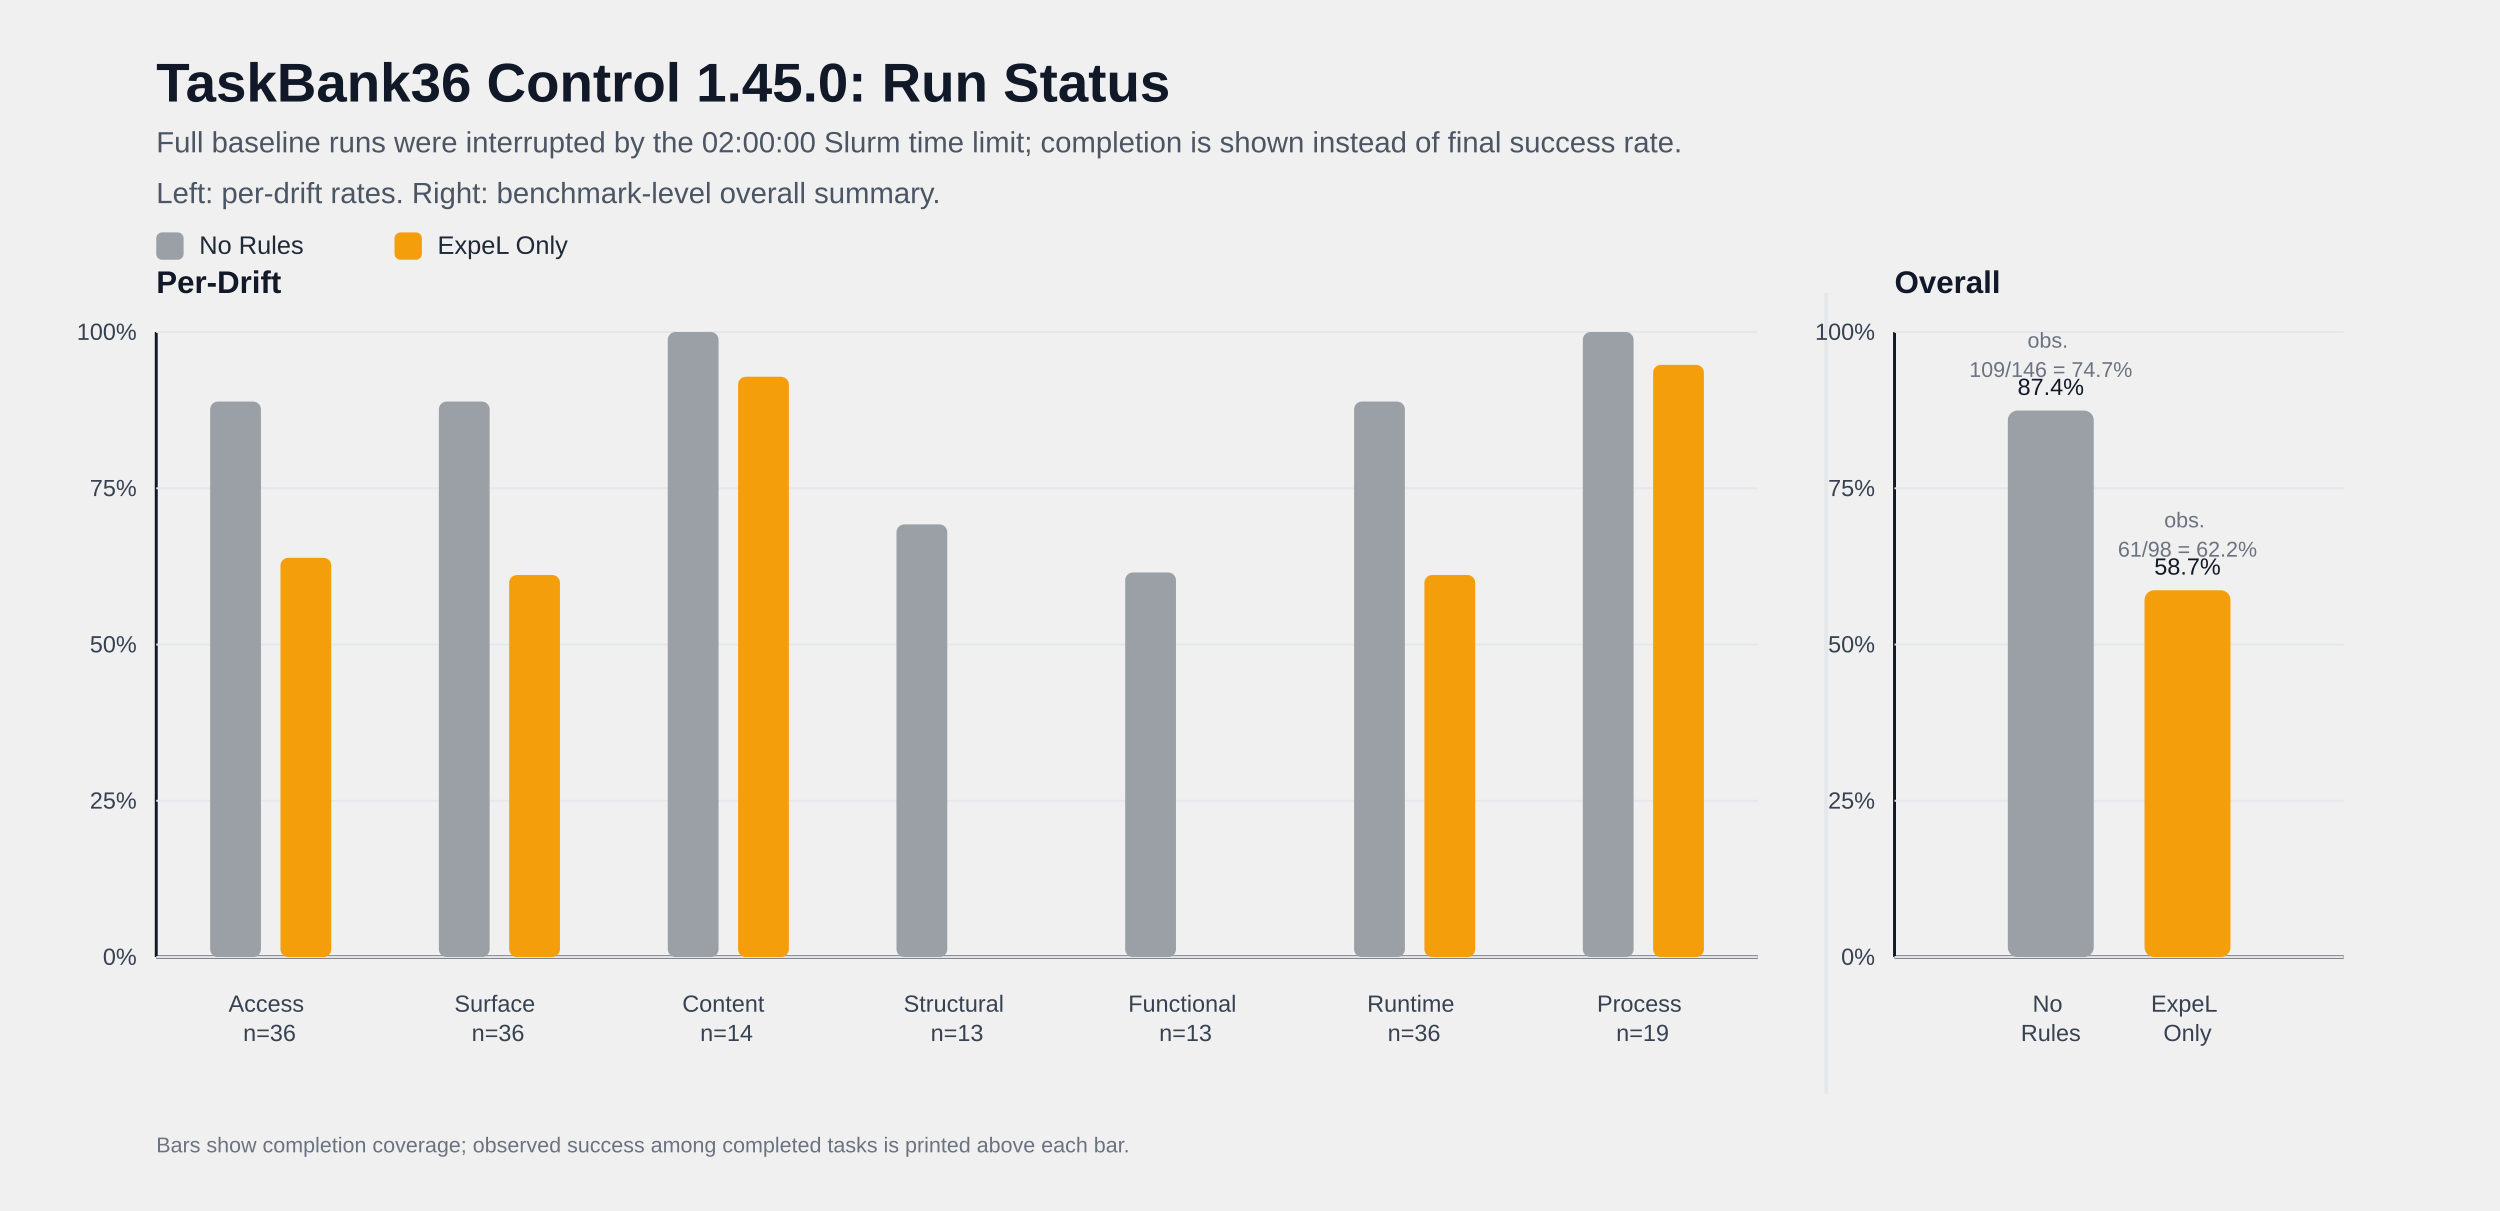
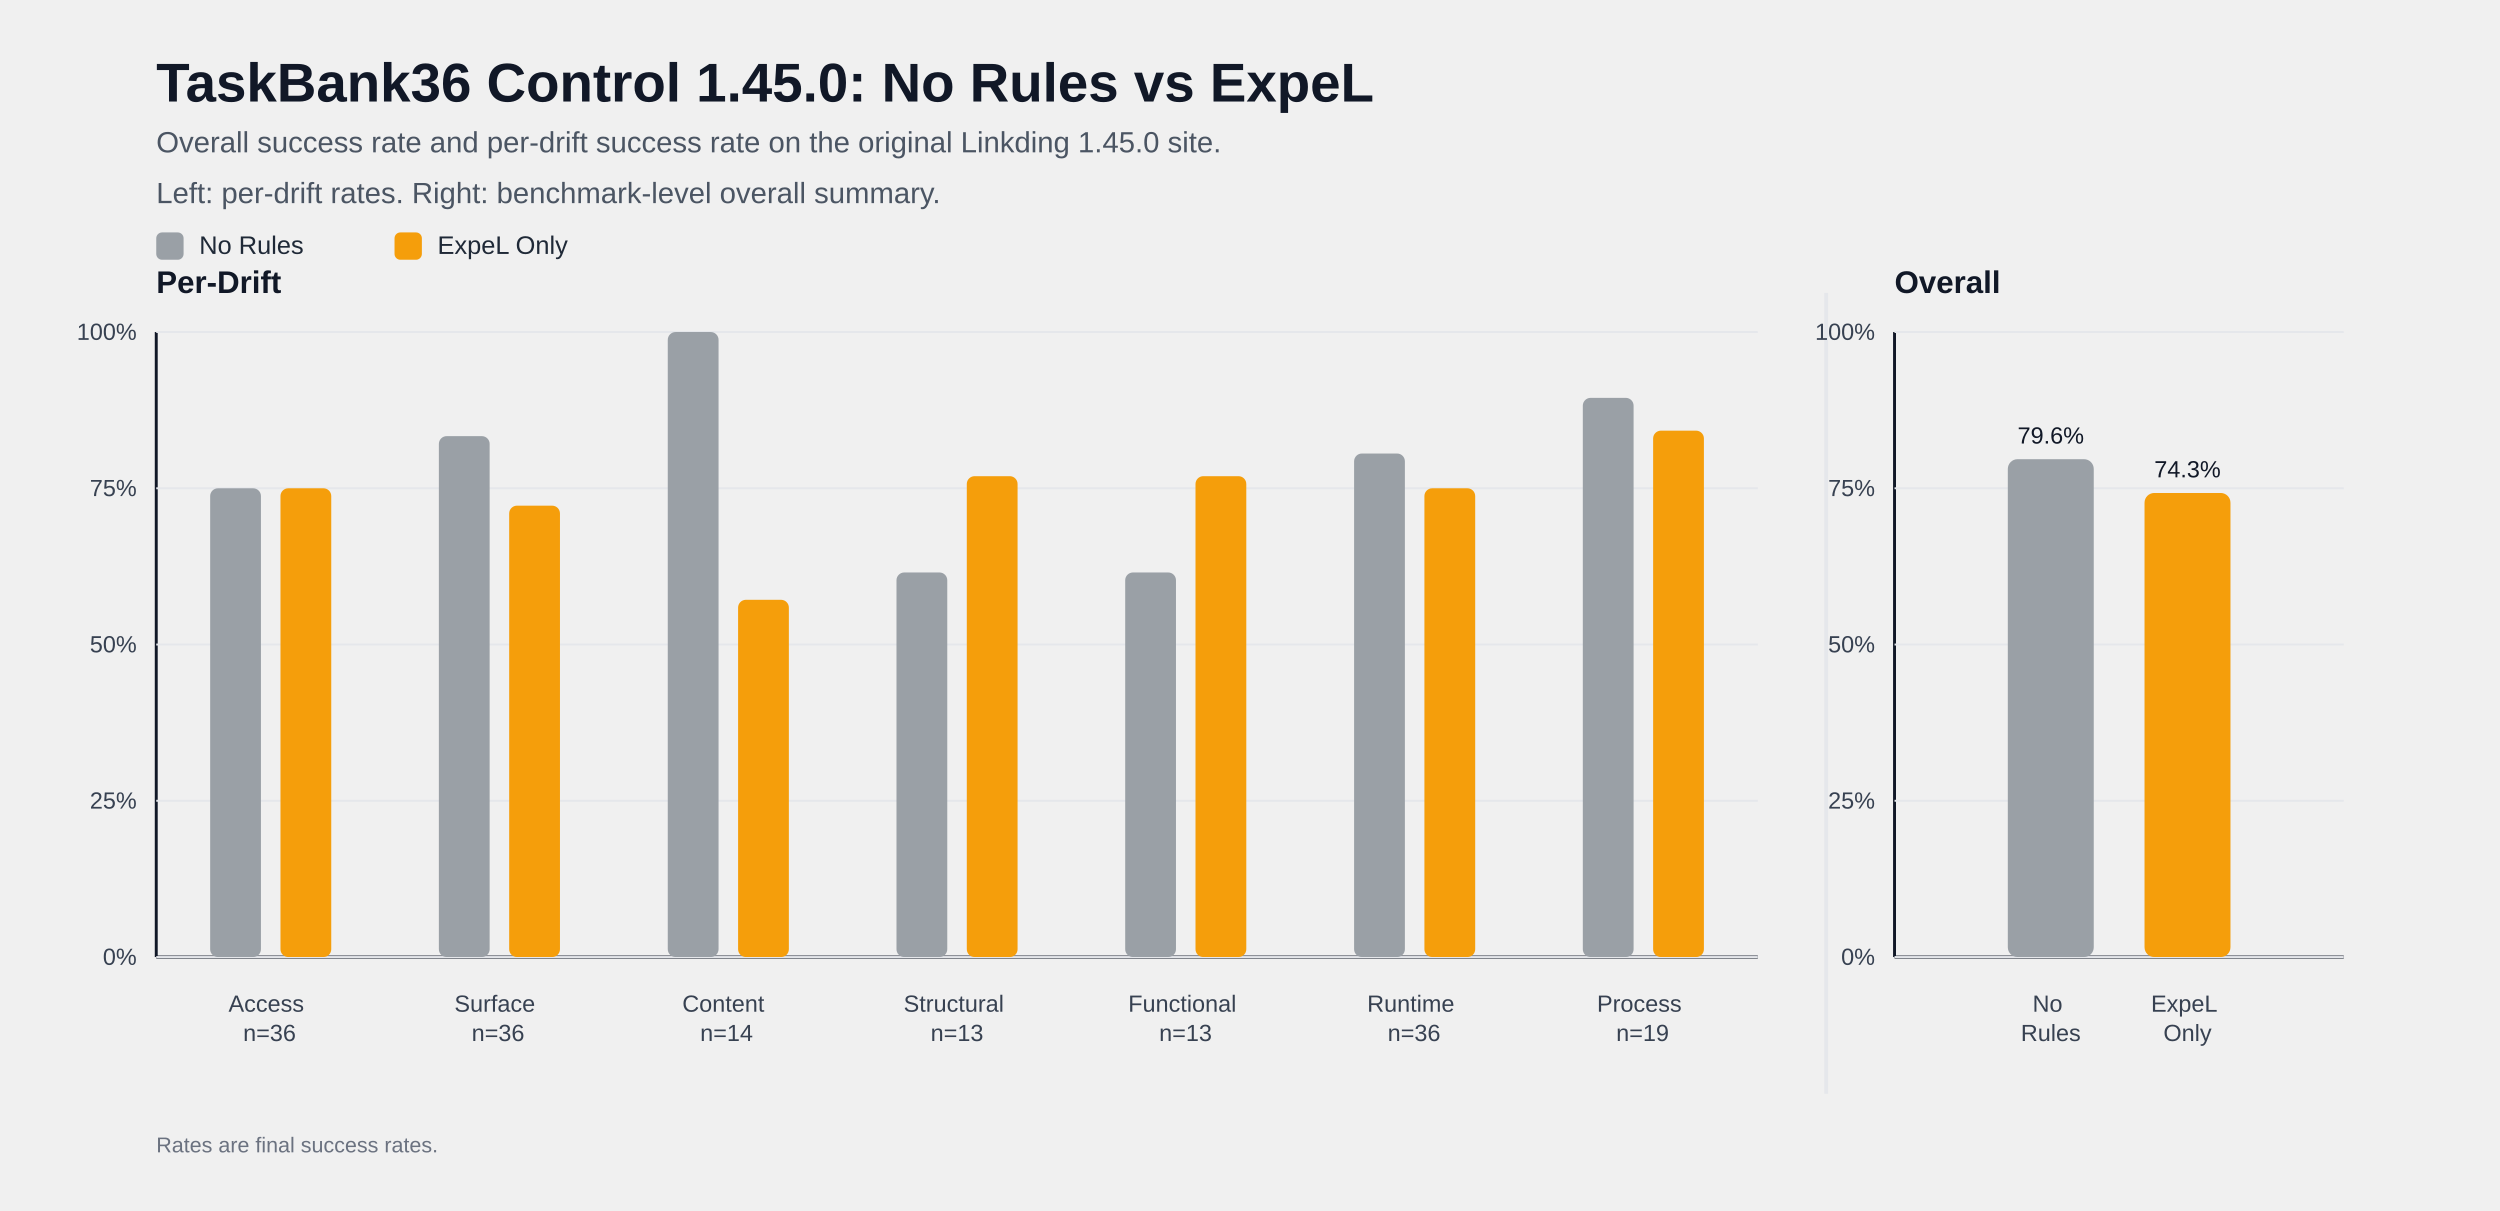
<svg xmlns="http://www.w3.org/2000/svg" width="1280" height="620" viewBox="0 0 1280 620">
  <style>
.title { font: 700 28px 'Helvetica Neue', Arial, sans-serif; fill: #111827; }
.subtitle { font: 400 15px 'Helvetica Neue', Arial, sans-serif; fill: #4b5563; }
.panel-title { font: 700 16px 'Helvetica Neue', Arial, sans-serif; fill: #111827; }
.axis { font: 12px 'Helvetica Neue', Arial, sans-serif; fill: #374151; }
.axis-muted { font: 11px 'Helvetica Neue', Arial, sans-serif; fill: #6b7280; }
.legend { font: 13px 'Helvetica Neue', Arial, sans-serif; fill: #1f2937; }
.value { font: 12px 'Helvetica Neue', Arial, sans-serif; fill: #111827; }
</style>
  <rect width="100%%" height="100%%" fill="#ffffff" />
-   <text x="80" y="52" class="title">TaskBank36 Control 1.45.0: Run Status</text>
-   <text x="80" y="78" class="subtitle">Full baseline runs were interrupted by the 02:00:00 Slurm time limit; completion is shown instead of final success rate.</text>
+   <text x="80" y="52" class="title">TaskBank36 Control 1.45.0: No Rules vs ExpeL</text>
+   <text x="80" y="78" class="subtitle">Overall success rate and per-drift success rate on the original Linkding 1.45.0 site.</text>
  <text x="80" y="104" class="subtitle">Left: per-drift rates. Right: benchmark-level overall summary.</text>
  <rect x="80" y="119" width="14" height="14" rx="3" fill="#9aa0a6" />
  <text x="102" y="130" class="legend">No Rules</text>
  <rect x="202" y="119" width="14" height="14" rx="3" fill="#f59e0b" />
  <text x="224" y="130" class="legend">ExpeL Only</text>
  <line x1="935" y1="150" x2="935" y2="560" stroke="#e5e7eb" stroke-width="2" />
  <text x="80" y="150" class="panel-title">Per-Drift</text>
  <text x="970" y="150" class="panel-title">Overall</text>
  <line x1="80" y1="490" x2="900" y2="490" stroke="#111827" stroke-width="1.5" />
  <line x1="80" y1="170" x2="80" y2="490" stroke="#111827" stroke-width="1.5" />
  <line x1="80" y1="490" x2="900" y2="490" stroke="#e5e7eb" stroke-width="1" />
  <text x="70" y="494" class="axis" text-anchor="end">0%</text>
  <line x1="80" y1="410" x2="900" y2="410" stroke="#e5e7eb" stroke-width="1" />
  <text x="70" y="414" class="axis" text-anchor="end">25%</text>
  <line x1="80" y1="330" x2="900" y2="330" stroke="#e5e7eb" stroke-width="1" />
  <text x="70" y="334" class="axis" text-anchor="end">50%</text>
  <line x1="80" y1="250" x2="900" y2="250" stroke="#e5e7eb" stroke-width="1" />
  <text x="70" y="254" class="axis" text-anchor="end">75%</text>
  <line x1="80" y1="170" x2="900" y2="170" stroke="#e5e7eb" stroke-width="1" />
  <text x="70" y="174" class="axis" text-anchor="end">100%</text>
  <line x1="970" y1="490" x2="1200" y2="490" stroke="#111827" stroke-width="1.5" />
  <line x1="970" y1="170" x2="970" y2="490" stroke="#111827" stroke-width="1.5" />
  <line x1="970" y1="490" x2="1200" y2="490" stroke="#e5e7eb" stroke-width="1" />
  <text x="960" y="494" class="axis" text-anchor="end">0%</text>
  <line x1="970" y1="410" x2="1200" y2="410" stroke="#e5e7eb" stroke-width="1" />
  <text x="960" y="414" class="axis" text-anchor="end">25%</text>
  <line x1="970" y1="330" x2="1200" y2="330" stroke="#e5e7eb" stroke-width="1" />
  <text x="960" y="334" class="axis" text-anchor="end">50%</text>
  <line x1="970" y1="250" x2="1200" y2="250" stroke="#e5e7eb" stroke-width="1" />
  <text x="960" y="254" class="axis" text-anchor="end">75%</text>
  <line x1="970" y1="170" x2="1200" y2="170" stroke="#e5e7eb" stroke-width="1" />
  <text x="960" y="174" class="axis" text-anchor="end">100%</text>
  <text x="138" y="518" class="axis" text-anchor="middle">
    <tspan x="138" dy="0">Access</tspan>
    <tspan x="138" dy="15">n=36</tspan>
  </text>
-   <rect x="107.6" y="205.6" width="26" height="284.4" rx="4" fill="#9aa0a6" />
-   <rect x="143.6" y="285.6" width="26" height="204.4" rx="4" fill="#f59e0b" />
+   <rect x="107.6" y="250.0" width="26" height="240.0" rx="4" fill="#9aa0a6" />
+   <rect x="143.6" y="250.0" width="26" height="240.0" rx="4" fill="#f59e0b" />
  <text x="255" y="518" class="axis" text-anchor="middle">
    <tspan x="255" dy="0">Surface</tspan>
    <tspan x="255" dy="15">n=36</tspan>
  </text>
-   <rect x="224.7" y="205.6" width="26" height="284.4" rx="4" fill="#9aa0a6" />
-   <rect x="260.7" y="294.4" width="26" height="195.6" rx="4" fill="#f59e0b" />
+   <rect x="224.7" y="223.3" width="26" height="266.7" rx="4" fill="#9aa0a6" />
+   <rect x="260.7" y="258.9" width="26" height="231.1" rx="4" fill="#f59e0b" />
  <text x="372" y="518" class="axis" text-anchor="middle">
    <tspan x="372" dy="0">Content</tspan>
    <tspan x="372" dy="15">n=14</tspan>
  </text>
  <rect x="341.9" y="170.0" width="26" height="320.0" rx="4" fill="#9aa0a6" />
-   <rect x="377.9" y="192.9" width="26" height="297.1" rx="4" fill="#f59e0b" />
+   <rect x="377.9" y="307.1" width="26" height="182.9" rx="4" fill="#f59e0b" />
  <text x="490" y="518" class="axis" text-anchor="middle">
    <tspan x="490" dy="0">Structural</tspan>
    <tspan x="490" dy="15">n=13</tspan>
  </text>
-   <rect x="459.0" y="268.5" width="26" height="221.5" rx="4" fill="#9aa0a6" />
-   <rect x="495.0" y="490.0" width="26" height="0.0" rx="4" fill="#f59e0b" />
+   <rect x="459.0" y="293.1" width="26" height="196.9" rx="4" fill="#9aa0a6" />
+   <rect x="495.0" y="243.8" width="26" height="246.2" rx="4" fill="#f59e0b" />
  <text x="607" y="518" class="axis" text-anchor="middle">
    <tspan x="607" dy="0">Functional</tspan>
    <tspan x="607" dy="15">n=13</tspan>
  </text>
  <rect x="576.1" y="293.1" width="26" height="196.9" rx="4" fill="#9aa0a6" />
-   <rect x="612.1" y="490.0" width="26" height="0.0" rx="4" fill="#f59e0b" />
+   <rect x="612.1" y="243.8" width="26" height="246.2" rx="4" fill="#f59e0b" />
  <text x="724" y="518" class="axis" text-anchor="middle">
    <tspan x="724" dy="0">Runtime</tspan>
    <tspan x="724" dy="15">n=36</tspan>
  </text>
-   <rect x="693.3" y="205.6" width="26" height="284.4" rx="4" fill="#9aa0a6" />
-   <rect x="729.3" y="294.4" width="26" height="195.6" rx="4" fill="#f59e0b" />
+   <rect x="693.3" y="232.2" width="26" height="257.8" rx="4" fill="#9aa0a6" />
+   <rect x="729.3" y="250.0" width="26" height="240.0" rx="4" fill="#f59e0b" />
  <text x="841" y="518" class="axis" text-anchor="middle">
    <tspan x="841" dy="0">Process</tspan>
    <tspan x="841" dy="15">n=19</tspan>
  </text>
-   <rect x="810.4" y="170.0" width="26" height="320.0" rx="4" fill="#9aa0a6" />
-   <rect x="846.4" y="186.8" width="26" height="303.2" rx="4" fill="#f59e0b" />
-   <rect x="1028.0" y="210.2" width="44" height="279.8" rx="5" fill="#9aa0a6" />
-   <text x="1050.0" y="202.2" class="value" text-anchor="middle">87.4%</text>
-   <text x="1050" y="178" class="axis-muted" text-anchor="middle">
-     <tspan x="1050" dy="0">obs.</tspan>
-     <tspan x="1050" dy="15">109/146 = 74.7%</tspan>
-   </text>
+   <rect x="810.4" y="203.7" width="26" height="286.3" rx="4" fill="#9aa0a6" />
+   <rect x="846.4" y="220.5" width="26" height="269.5" rx="4" fill="#f59e0b" />
+   <rect x="1028.0" y="235.1" width="44" height="254.9" rx="5" fill="#9aa0a6" />
+   <text x="1050.0" y="227.1" class="value" text-anchor="middle">79.6%</text>
  <text x="1050" y="518" class="axis" text-anchor="middle">
    <tspan x="1050" dy="0">No</tspan>
    <tspan x="1050" dy="15">Rules</tspan>
  </text>
-   <rect x="1098.0" y="302.2" width="44" height="187.8" rx="5" fill="#f59e0b" />
-   <text x="1120.0" y="294.2" class="value" text-anchor="middle">58.7%</text>
-   <text x="1120" y="270" class="axis-muted" text-anchor="middle">
-     <tspan x="1120" dy="0">obs.</tspan>
-     <tspan x="1120" dy="15">61/98 = 62.2%</tspan>
-   </text>
+   <rect x="1098.0" y="252.4" width="44" height="237.6" rx="5" fill="#f59e0b" />
+   <text x="1120.0" y="244.4" class="value" text-anchor="middle">74.3%</text>
  <text x="1120" y="518" class="axis" text-anchor="middle">
    <tspan x="1120" dy="0">ExpeL</tspan>
    <tspan x="1120" dy="15">Only</tspan>
  </text>
-   <text x="80" y="590" class="axis-muted">Bars show completion coverage; observed success among completed tasks is printed above each bar.</text>
+   <text x="80" y="590" class="axis-muted">Rates are final success rates.</text>
</svg>
